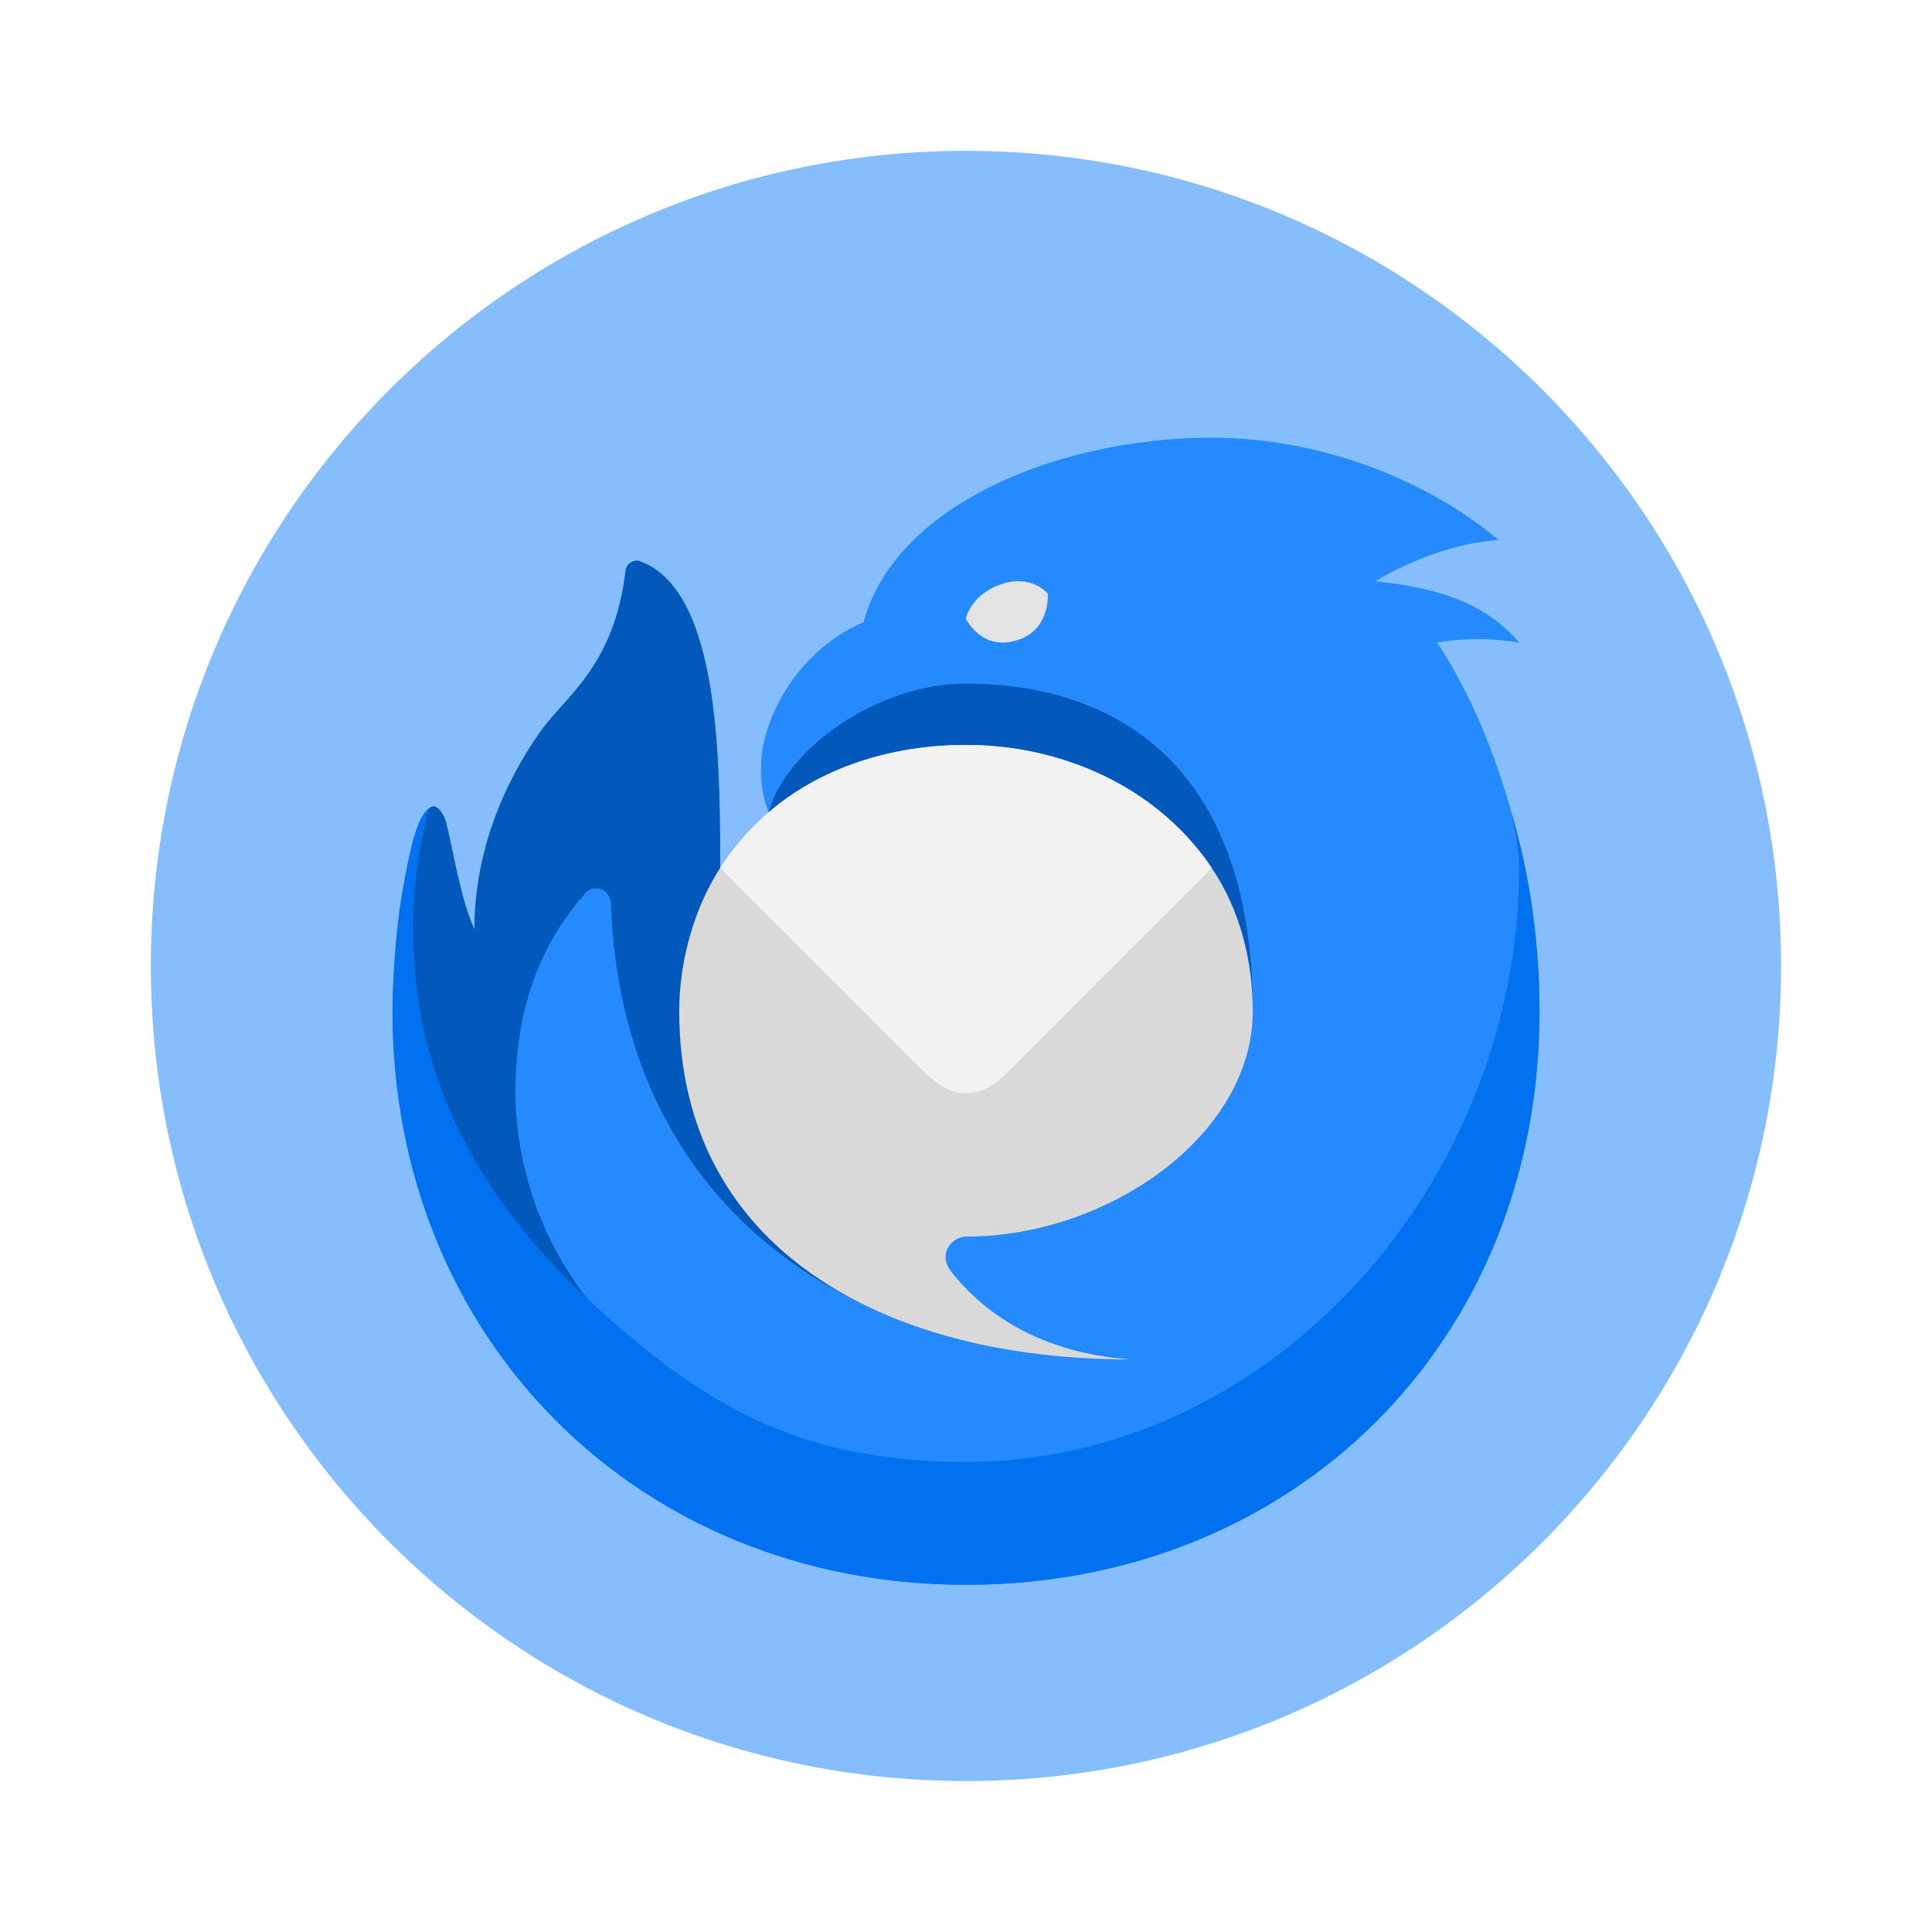
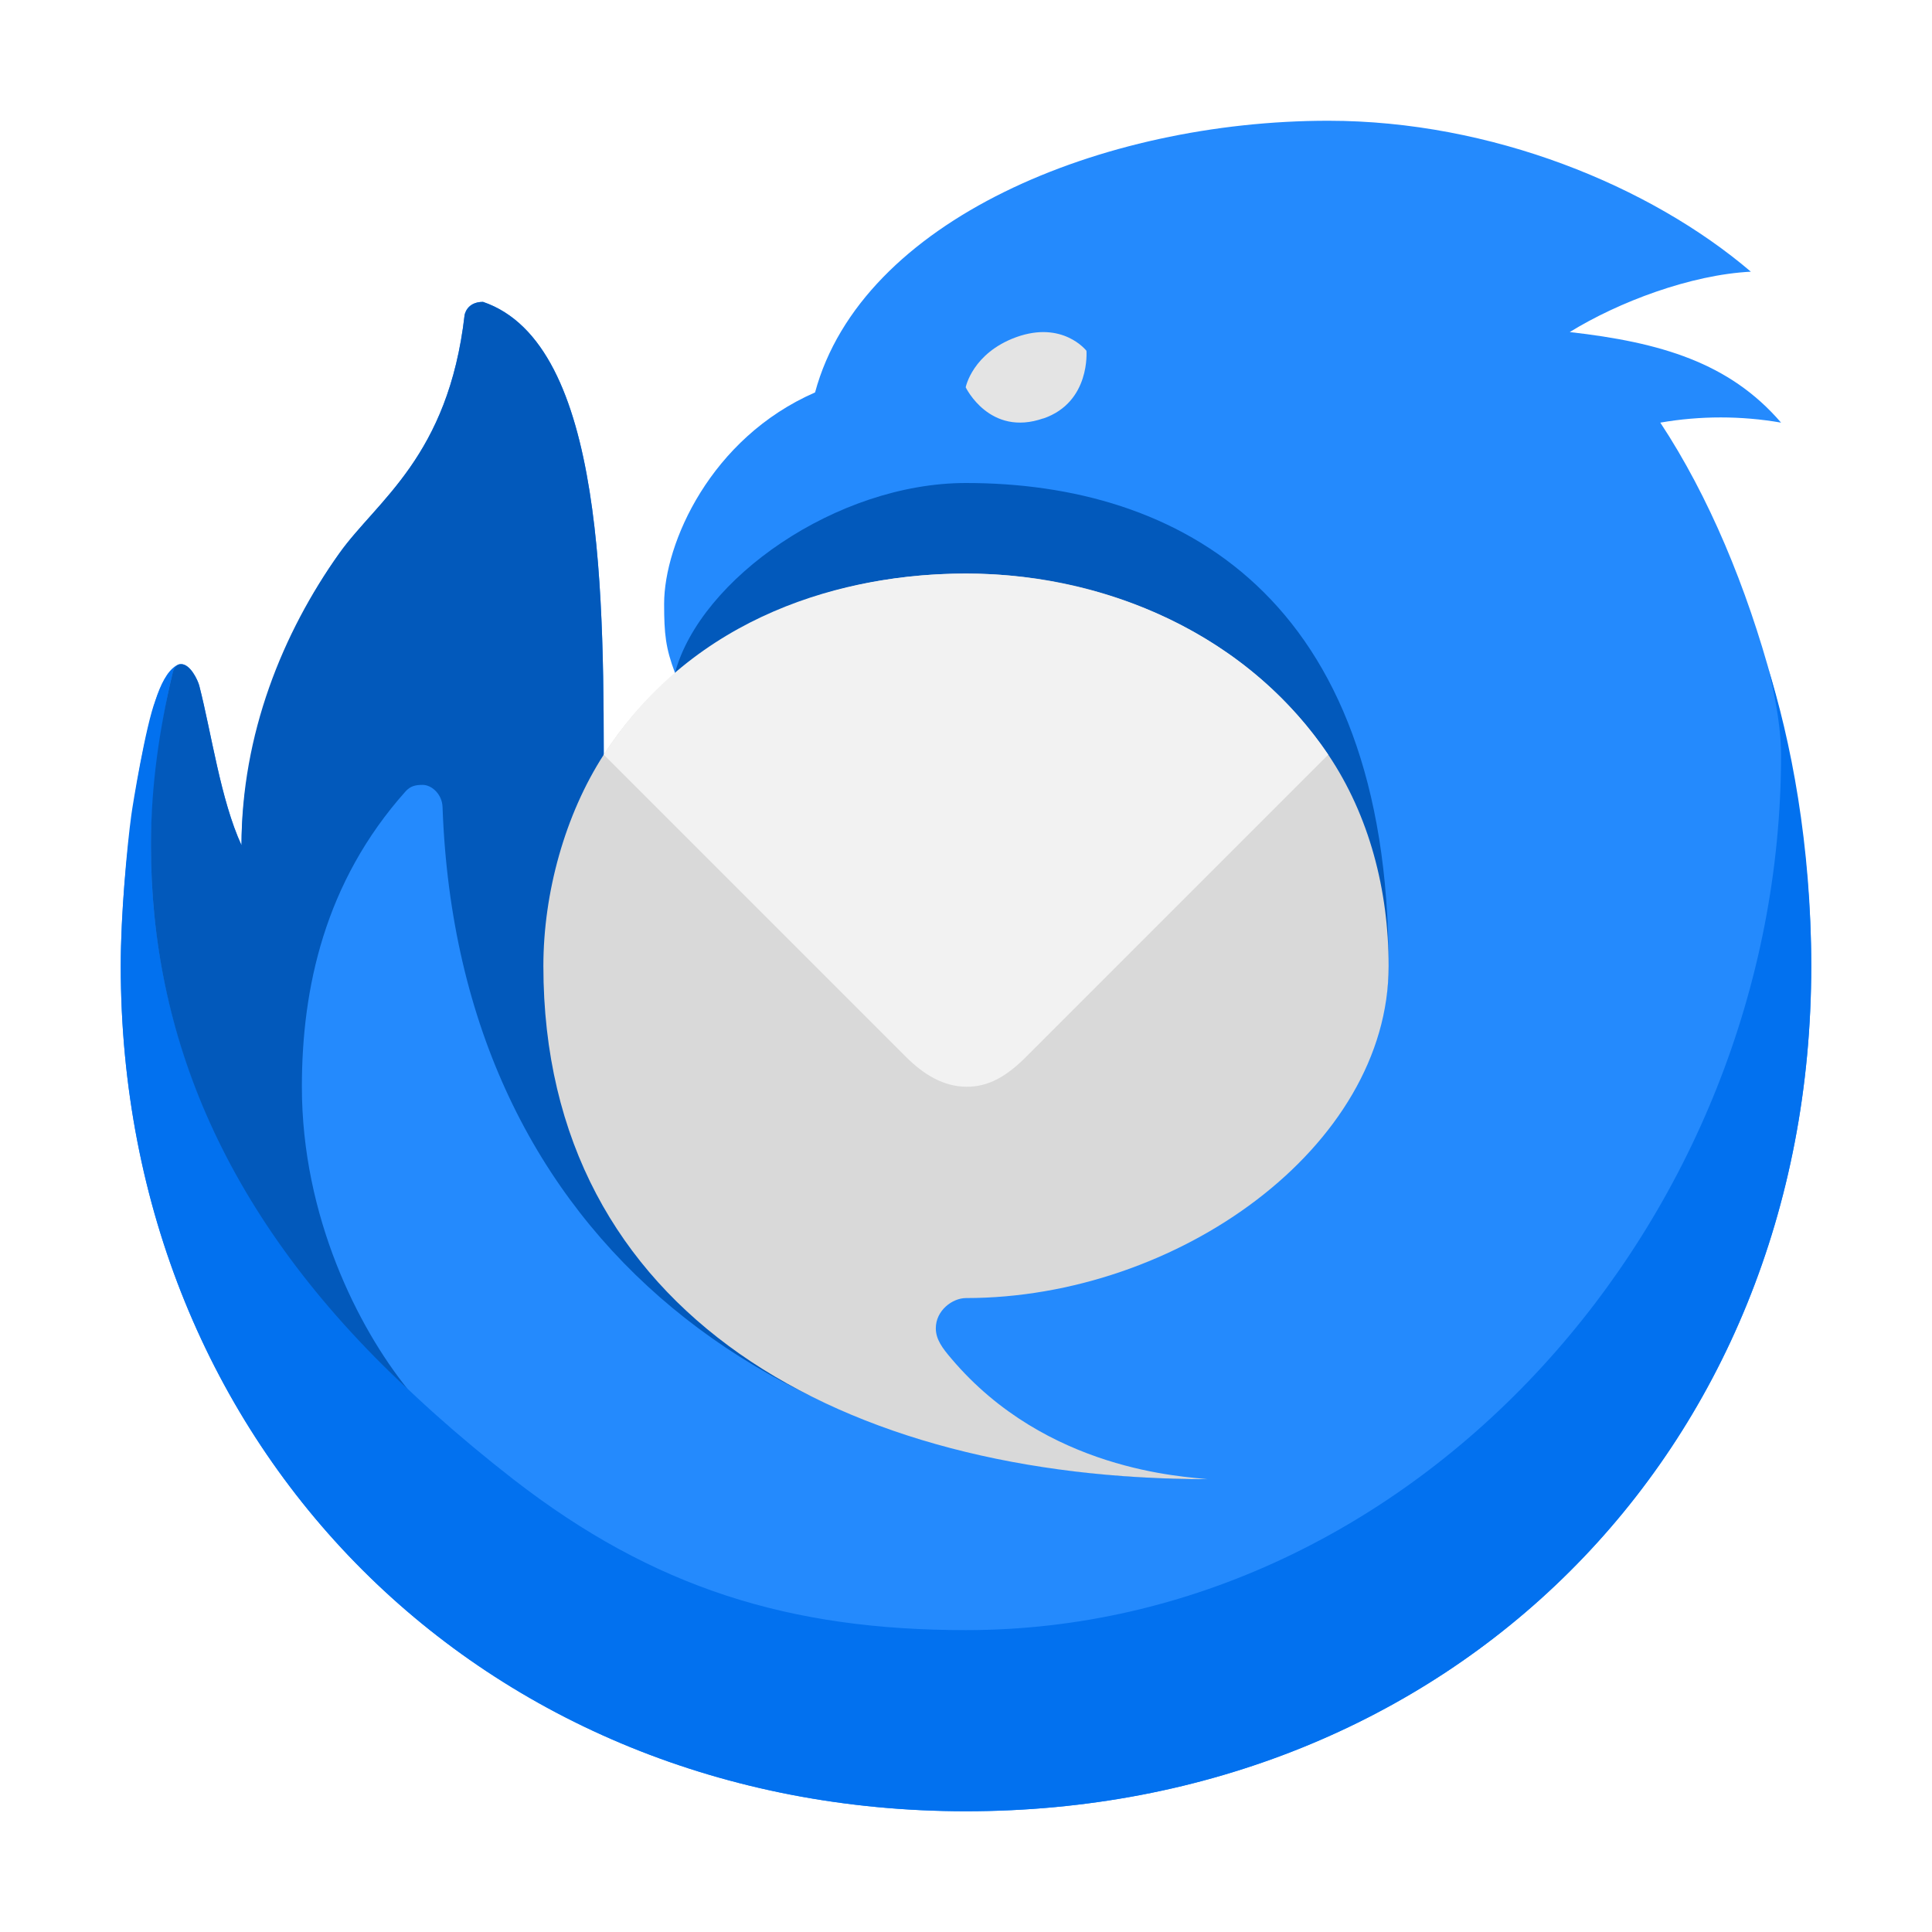
- <svg xmlns="http://www.w3.org/2000/svg" xml:space="preserve" width="64" height="64" viewBox="0 0 16.933 16.933">
-   <circle cx="8.466" cy="8.466" r="7.144" fill="#f0f0f0" style="paint-order:stroke fill markers;fill:#85bdfd;fill-opacity:1" />
-   <path fill="#248afd" d="M7.569 5.452c.276-1.025 1.707-1.616 3.052-1.616.971 0 1.916.388 2.513.898-.357.018-.786.18-1.077.36.539.06.95.18 1.257.538a2.1 2.1 0 0 0-.718 0c.578.876.9 2.169.897 3.231 0 2.9-2.154 5.027-5.027 5.027-2.872 0-5.026-2.154-5.026-5.027 0-.452.073-1.133.206-1.58.029-.091.07-.174.124-.206a.05.05 0 0 1 .029-.009c.055 0 .098.093.107.127.074.288.128.68.252.95 0-.596.244-1.264.581-1.736.225-.314.648-.574.745-1.416 0 0 .01-.08.11-.08.732.25.718 1.796.718 2.873.404.061.424-.666.424-.666a1 1 0 0 1-.065-.411c0-.36.277-.986.898-1.257" />
-   <path fill="#0271ef" d="M13.23 7.068c.02.06.084.332.084.539 0 2.764-2.174 5.206-4.848 5.206-1.044 0-1.856-.248-2.693-.898-1.289-1.003-2.154-2.19-2.154-3.77 0-.359.08-.836.128-1.018.012-.048.028-.059.052-.059a.05.05 0 0 0-.03.009c-.055.036-.089.11-.123.206-.057.146-.136.627-.144.683a8 8 0 0 0-.062.897c0 2.873 2.154 5.027 5.026 5.027 2.873 0 5.027-2.127 5.027-5.027 0-.718-.12-1.343-.263-1.795" />
-   <path fill="#0259bb" d="M3.747 7.127c-.076.318-.128.66-.128 1.018 0 1.122.433 2.214 1.526 3.234a2.98 2.98 0 0 1-.628-1.797c0-.584.134-1.218.617-1.758.027-.029.054-.038.1-.038.057 0 .118.058.12.133.093 2.612 2.035 3.996 4.549 3.996-.805 0-3.119-1.025-1.345-1.371.926-.18 2.422-.603 2.422-1.68 0-2.209-1.257-2.873-2.514-2.873-.77 0-1.58.57-1.73 1.13.07.24-.234.694-.424.665 0-1.077.014-2.623-.718-2.872-.097 0-.11.079-.11.079-.097.842-.52 1.1-.745 1.416-.337.472-.581 1.077-.581 1.736-.124-.27-.178-.662-.252-.95-.009-.032-.054-.127-.107-.127-.03 0-.045.027-.052.06" />
-   <path fill="#d9d9d9" d="M8.466 10.838c1.257 0 2.514-.897 2.514-1.975 0-.45-.115-.894-.36-1.256-.435-.649-1.232-1.078-2.154-1.078-.937 0-1.723.41-2.154 1.078-.23.355-.359.82-.359 1.256 0 2.081 1.795 3.052 3.95 3.052-.135-.016-.957-.046-1.524-.718-.053-.06-.092-.113-.092-.18 0-.105.099-.179.18-.179" />
-   <path fill="#f2f2f2" d="M8.826 9.402c-.115.115-.223.181-.36.18-.132-.002-.25-.07-.359-.18L6.312 7.607c.539-.835 1.436-1.078 2.154-1.078.719 0 1.616.284 2.155 1.078z" />
-   <path fill="#e4e4e4" d="M8.928 5.607c.28-.097.255-.403.255-.403s-.14-.18-.418-.08c-.26.095-.3.298-.3.298s.142.296.461.185z" />
+ <svg xmlns="http://www.w3.org/2000/svg" width="64" height="64">
+   <path fill="#248afd" d="M27 13c1.54-5.71 9.51-9 17-9 5.41 0 10.67 2.16 14 5-1.99.1-4.38 1-6 2 3 .34 5.29 1.01 7 3a11.7 11.7 0 0 0-4 0c3.22 4.88 5.01 12.08 5 18 0 16.15-12 28-28 28S4 48 4 32c0-2.52.41-6.31 1.15-8.8.16-.51.39-.97.69-1.15.05-.04.11-.05.16-.05.31 0 .55.52.6.71.41 1.6.71 3.79 1.4 5.29 0-3.32 1.36-7.04 3.24-9.67 1.25-1.75 3.61-3.2 4.15-7.89 0 0 .05-.44.61-.44 4.08 1.39 4 10 4 16 2.25.34 2.36-3.71 2.36-3.71C22.05 21.47 22 21 22 20c0-2 1.54-5.49 5-7" />
+   <path fill="#0271ef" d="M58.53 22c.11.33.47 1.85.47 3 0 15.4-12.11 29-27 29-5.82 0-10.34-1.38-15-5C9.82 43.41 5 36.8 5 28c0-2 .45-4.66.71-5.67.07-.27.16-.33.29-.33-.05 0-.12.02-.16.05-.31.2-.5.61-.69 1.15-.32.81-.76 3.49-.8 3.8-.14 1.02-.35 3.31-.35 5 0 16 12 28 28 28s28-11.85 28-28c0-4-.67-7.48-1.47-10" />
+   <path fill="#0259bb" d="M5.71 22.33C5.29 24.1 5 26.01 5 28c0 6.25 2.41 12.33 8.5 18.01C11.88 44 10 40.32 10 36c0-3.25.75-6.78 3.44-9.79.15-.16.3-.21.56-.21.31 0 .65.32.66.74C15.18 41.29 26 49 40 49c-4.48 0-17.37-5.71-7.49-7.64C37.67 40.36 46 38 46 32c0-12.3-7-16-14-16-4.29 0-8.8 3.18-9.64 6.29.39 1.34-1.3 3.87-2.36 3.71 0-6 .08-14.61-4-16-.54 0-.61.44-.61.44-.54 4.69-2.9 6.13-4.15 7.89C9.36 20.96 8 24.33 8 28c-.69-1.5-.99-3.69-1.4-5.29-.05-.18-.3-.71-.6-.71-.17 0-.25.15-.29.33" />
+   <path fill="#d9d9d9" d="M32 43c7 0 14-5 14-11 0-2.51-.64-4.98-2-7-2.43-3.61-6.87-6-12-6-5.22 0-9.6 2.28-12 6-1.28 1.98-2 4.57-2 7 0 11.59 10 17 22 17-.75-.09-5.33-.26-8.49-4-.29-.34-.51-.63-.51-1 0-.59.55-1 1-1" />
+   <path fill="#f2f2f2" d="M34 35c-.64.64-1.24 1.01-2 1-.74-.01-1.39-.39-2-1L20 25c3-4.65 8-6 12-6s9 1.58 12 6z" />
+   <path fill="#e4e4e4" d="M34.57 13.86c1.56-.54 1.42-2.24 1.42-2.24s-.78-1.01-2.33-.45c-1.45.53-1.67 1.66-1.67 1.66s.79 1.65 2.57 1.03z" />
</svg>
